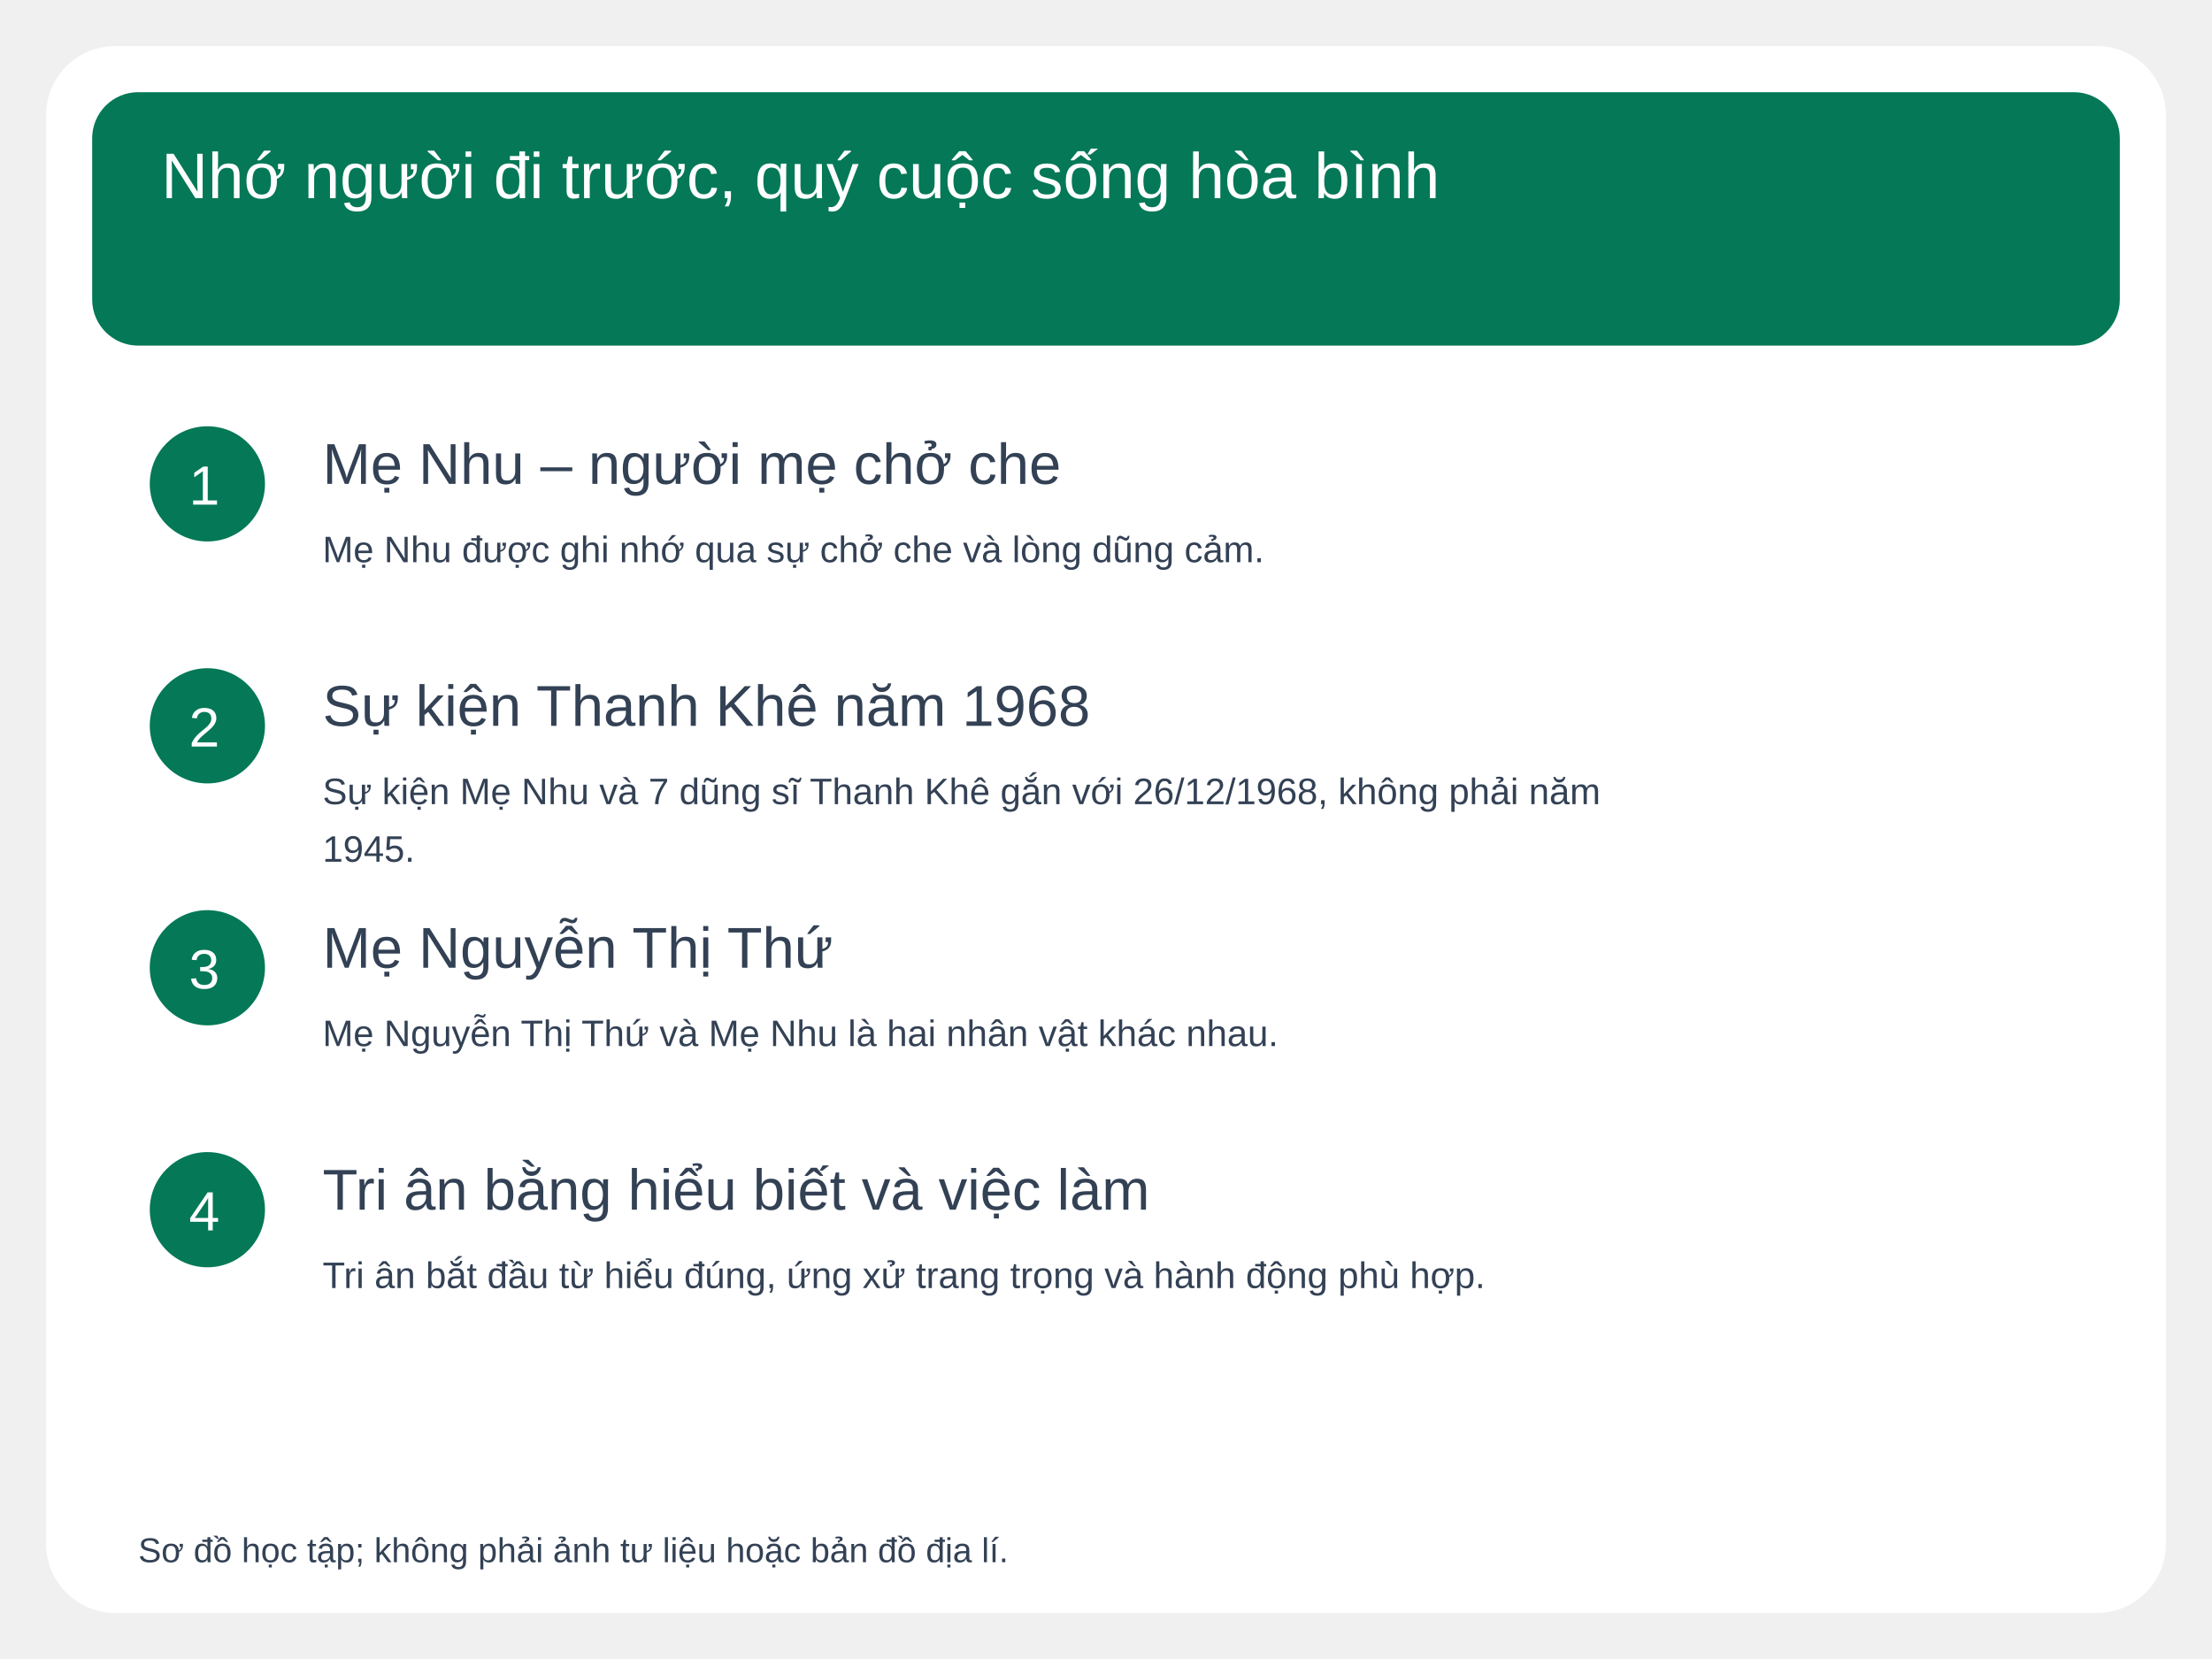
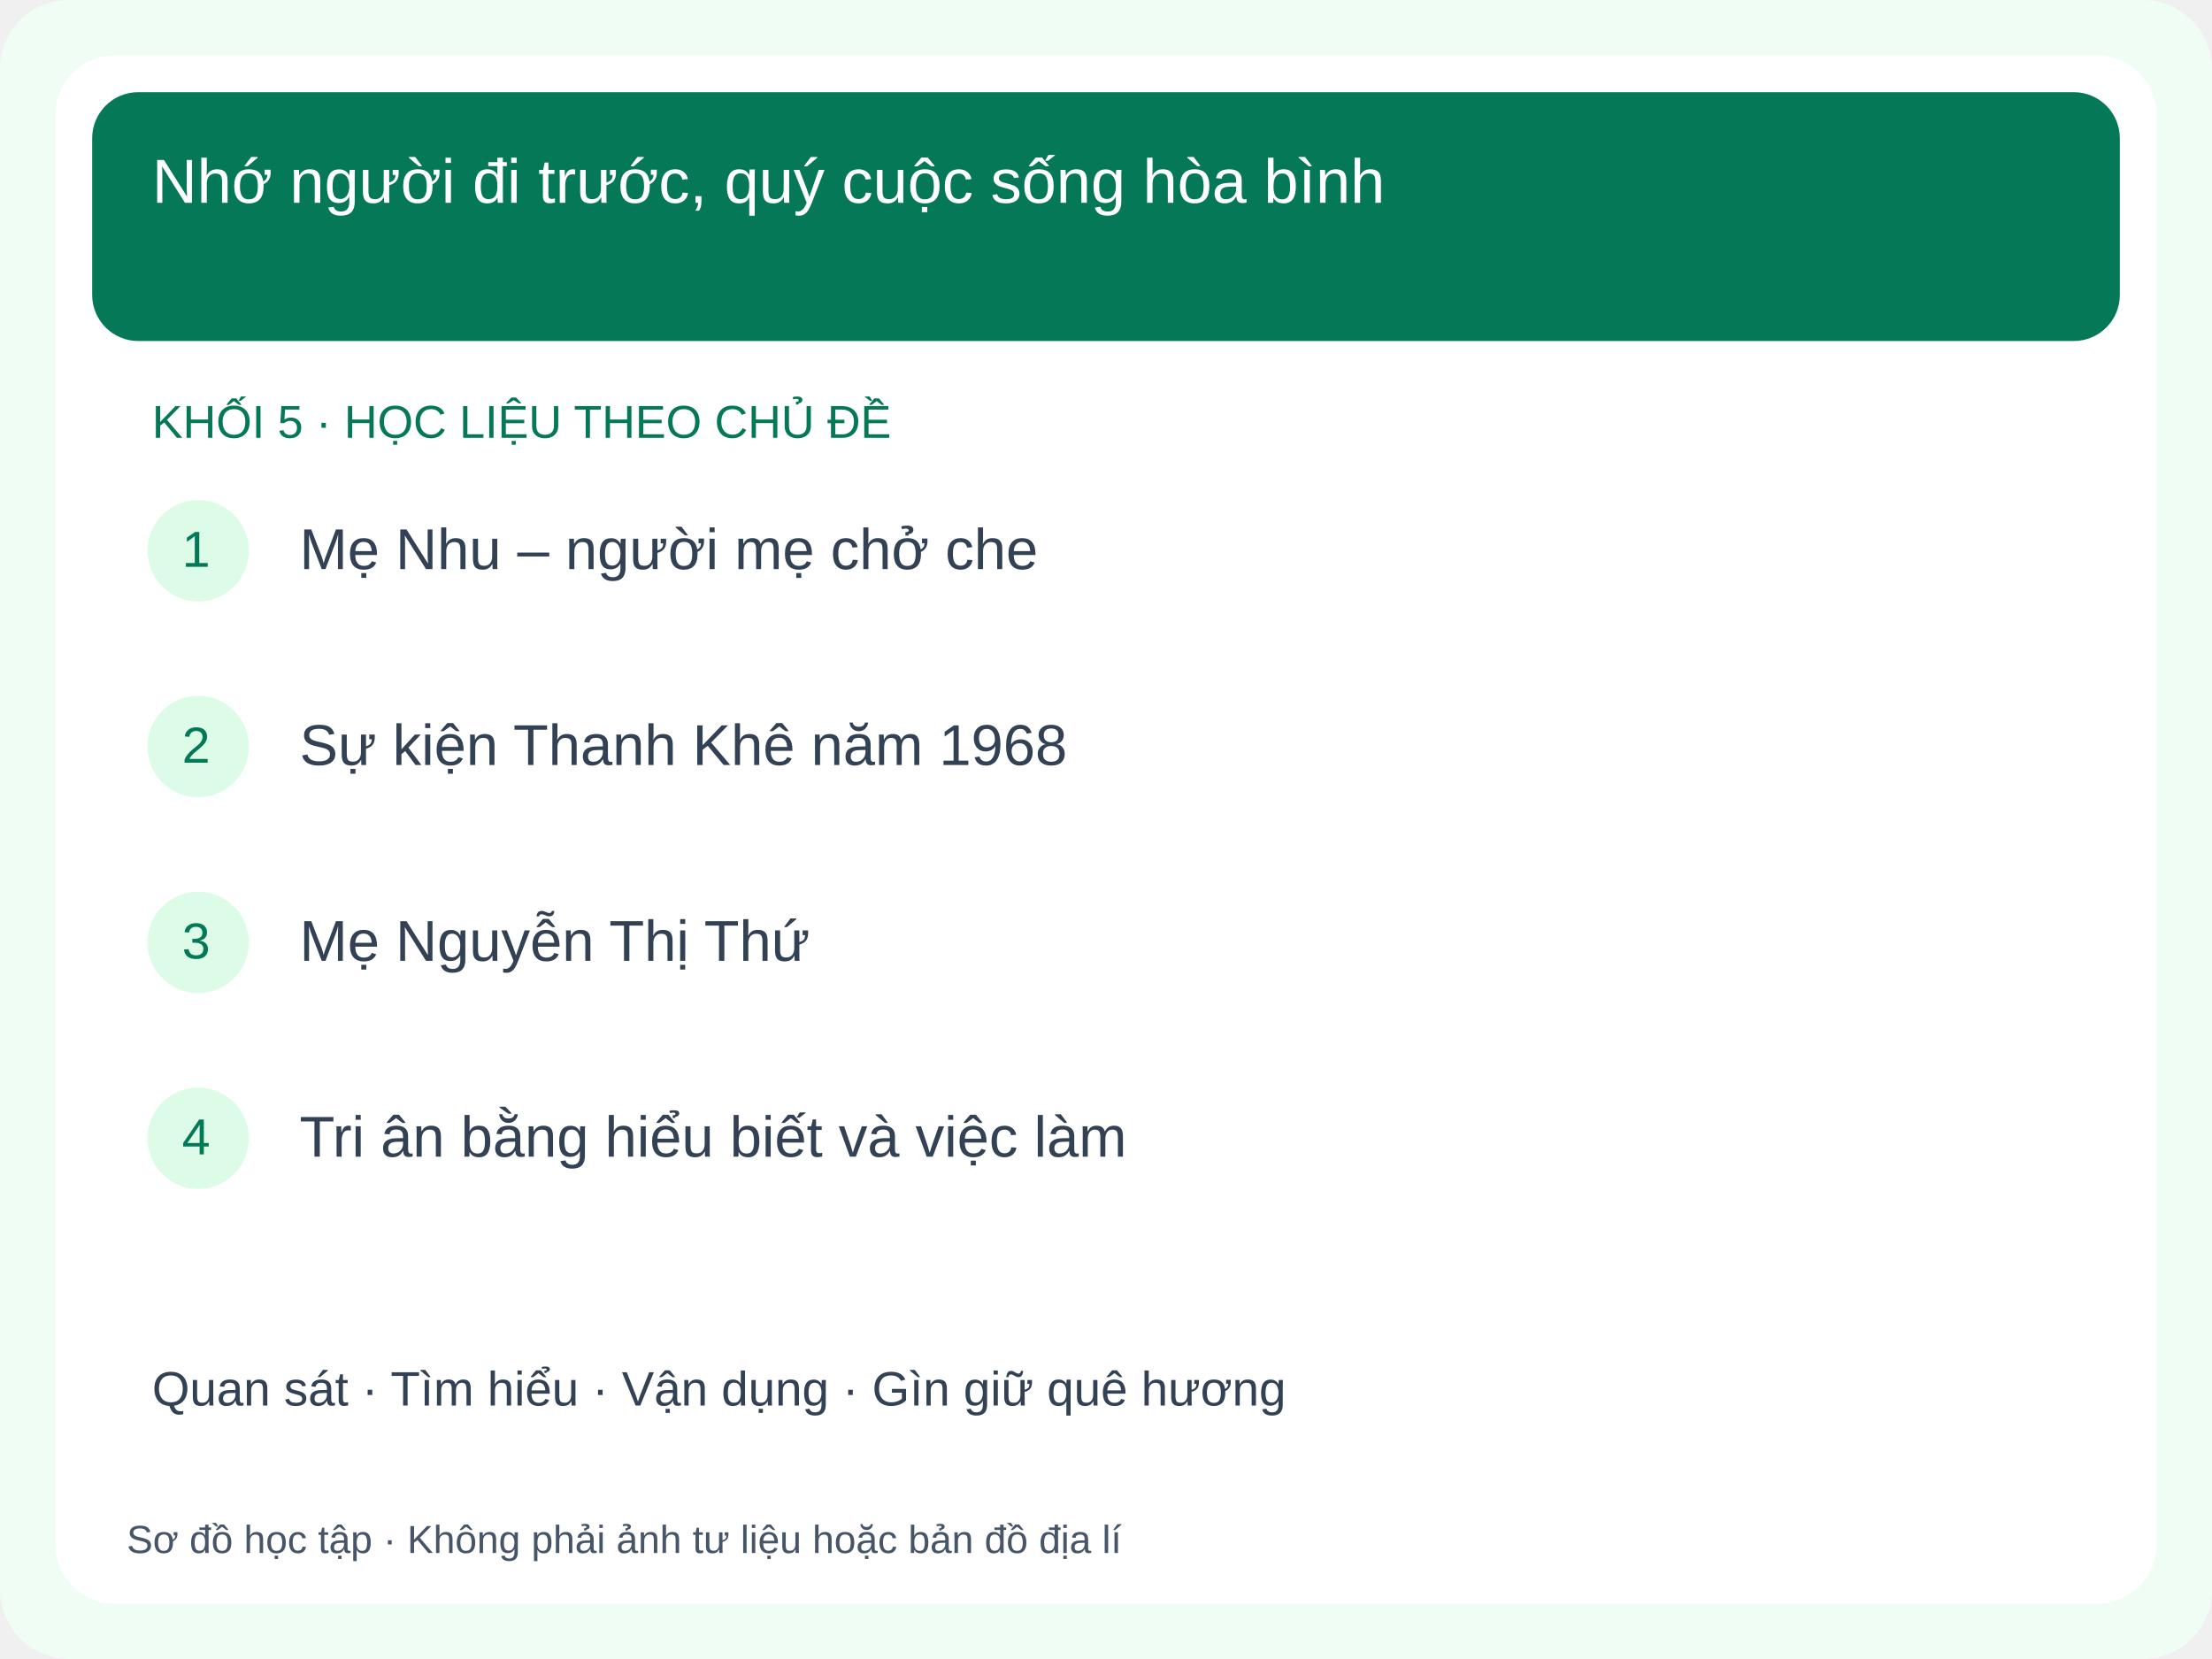
<svg xmlns="http://www.w3.org/2000/svg" viewBox="0 0 960 720">
+   <rect width="960" height="720" rx="30" fill="#f0fdf4" />
  <g font-family="Arial,sans-serif">
-     <rect x="20" y="20" width="920" height="680" rx="30" fill="white" />
-     <rect x="40" y="40" width="880" height="110" rx="20" fill="#047857" />
-     <text x="70" y="86" font-size="28" fill="white">Nhớ người đi trước, quý cuộc sống hòa bình</text>
-     <circle cx="90" cy="210" r="25" fill="#047857" />
-     <text x="82" y="219" font-size="24" fill="white">1</text>
-     <text x="140" y="210" font-size="25" fill="#334155">Mẹ Nhu – người mẹ chở che</text>
-     <text x="140" y="244" font-size="16" fill="#334155">Mẹ Nhu được ghi nhớ qua sự chở che và lòng dũng cảm.</text>
-     <circle cx="90" cy="315" r="25" fill="#047857" />
-     <text x="82" y="324" font-size="24" fill="white">2</text>
-     <text x="140" y="315" font-size="25" fill="#334155">Sự kiện Thanh Khê năm 1968</text>
-     <text x="140" y="349" font-size="16" fill="#334155">Sự kiện Mẹ Nhu và 7 dũng sĩ Thanh Khê gắn với 26/12/1968, không phải năm</text>
-     <text x="140" y="374" font-size="16" fill="#334155">1945.</text>
-     <circle cx="90" cy="420" r="25" fill="#047857" />
-     <text x="82" y="429" font-size="24" fill="white">3</text>
-     <text x="140" y="420" font-size="25" fill="#334155">Mẹ Nguyễn Thị Thứ</text>
-     <text x="140" y="454" font-size="16" fill="#334155">Mẹ Nguyễn Thị Thứ và Mẹ Nhu là hai nhân vật khác nhau.</text>
-     <circle cx="90" cy="525" r="25" fill="#047857" />
-     <text x="82" y="534" font-size="24" fill="white">4</text>
-     <text x="140" y="525" font-size="25" fill="#334155">Tri ân bằng hiểu biết và việc làm</text>
-     <text x="140" y="559" font-size="16" fill="#334155">Tri ân bắt đầu từ hiểu đúng, ứng xử trang trọng và hành động phù hợp.</text>
-     <text x="60" y="678" font-size="15" fill="#334155">Sơ đồ học tập; không phải ảnh tư liệu hoặc bản đồ địa lí.</text>
+     <rect x="24" y="24" width="912" height="672" rx="26" fill="white" />
+     <rect x="40" y="40" width="880" height="108" rx="20" fill="#047857" />
+     <text x="66" y="88" font-size="27" fill="white">Nhớ người đi trước, quý cuộc sống hòa bình</text>
+     <text x="66" y="190" font-size="20" fill="#047857">KHỐI 5 · HỌC LIỆU THEO CHỦ ĐỀ</text>
+     <circle cx="86" cy="239" r="22" fill="#dcfce7" />
+     <text x="79" y="246" font-size="22" fill="#047857">1</text>
+     <text x="130" y="247" font-size="25" fill="#334155">Mẹ Nhu – người mẹ chở che</text>
+     <circle cx="86" cy="324" r="22" fill="#dcfce7" />
+     <text x="79" y="331" font-size="22" fill="#047857">2</text>
+     <text x="130" y="332" font-size="25" fill="#334155">Sự kiện Thanh Khê năm 1968</text>
+     <circle cx="86" cy="409" r="22" fill="#dcfce7" />
+     <text x="79" y="416" font-size="22" fill="#047857">3</text>
+     <text x="130" y="417" font-size="25" fill="#334155">Mẹ Nguyễn Thị Thứ</text>
+     <circle cx="86" cy="494" r="22" fill="#dcfce7" />
+     <text x="79" y="501" font-size="22" fill="#047857">4</text>
+     <text x="130" y="502" font-size="25" fill="#334155">Tri ân bằng hiểu biết và việc làm</text>
+     <text x="66" y="610" font-size="21" fill="#334155">Quan sát · Tìm hiểu · Vận dụng · Gìn giữ quê hương</text>
+     <text x="55" y="674" font-size="17" fill="#475569">Sơ đồ học tập · Không phải ảnh tư liệu hoặc bản đồ địa lí</text>
  </g>
</svg>
